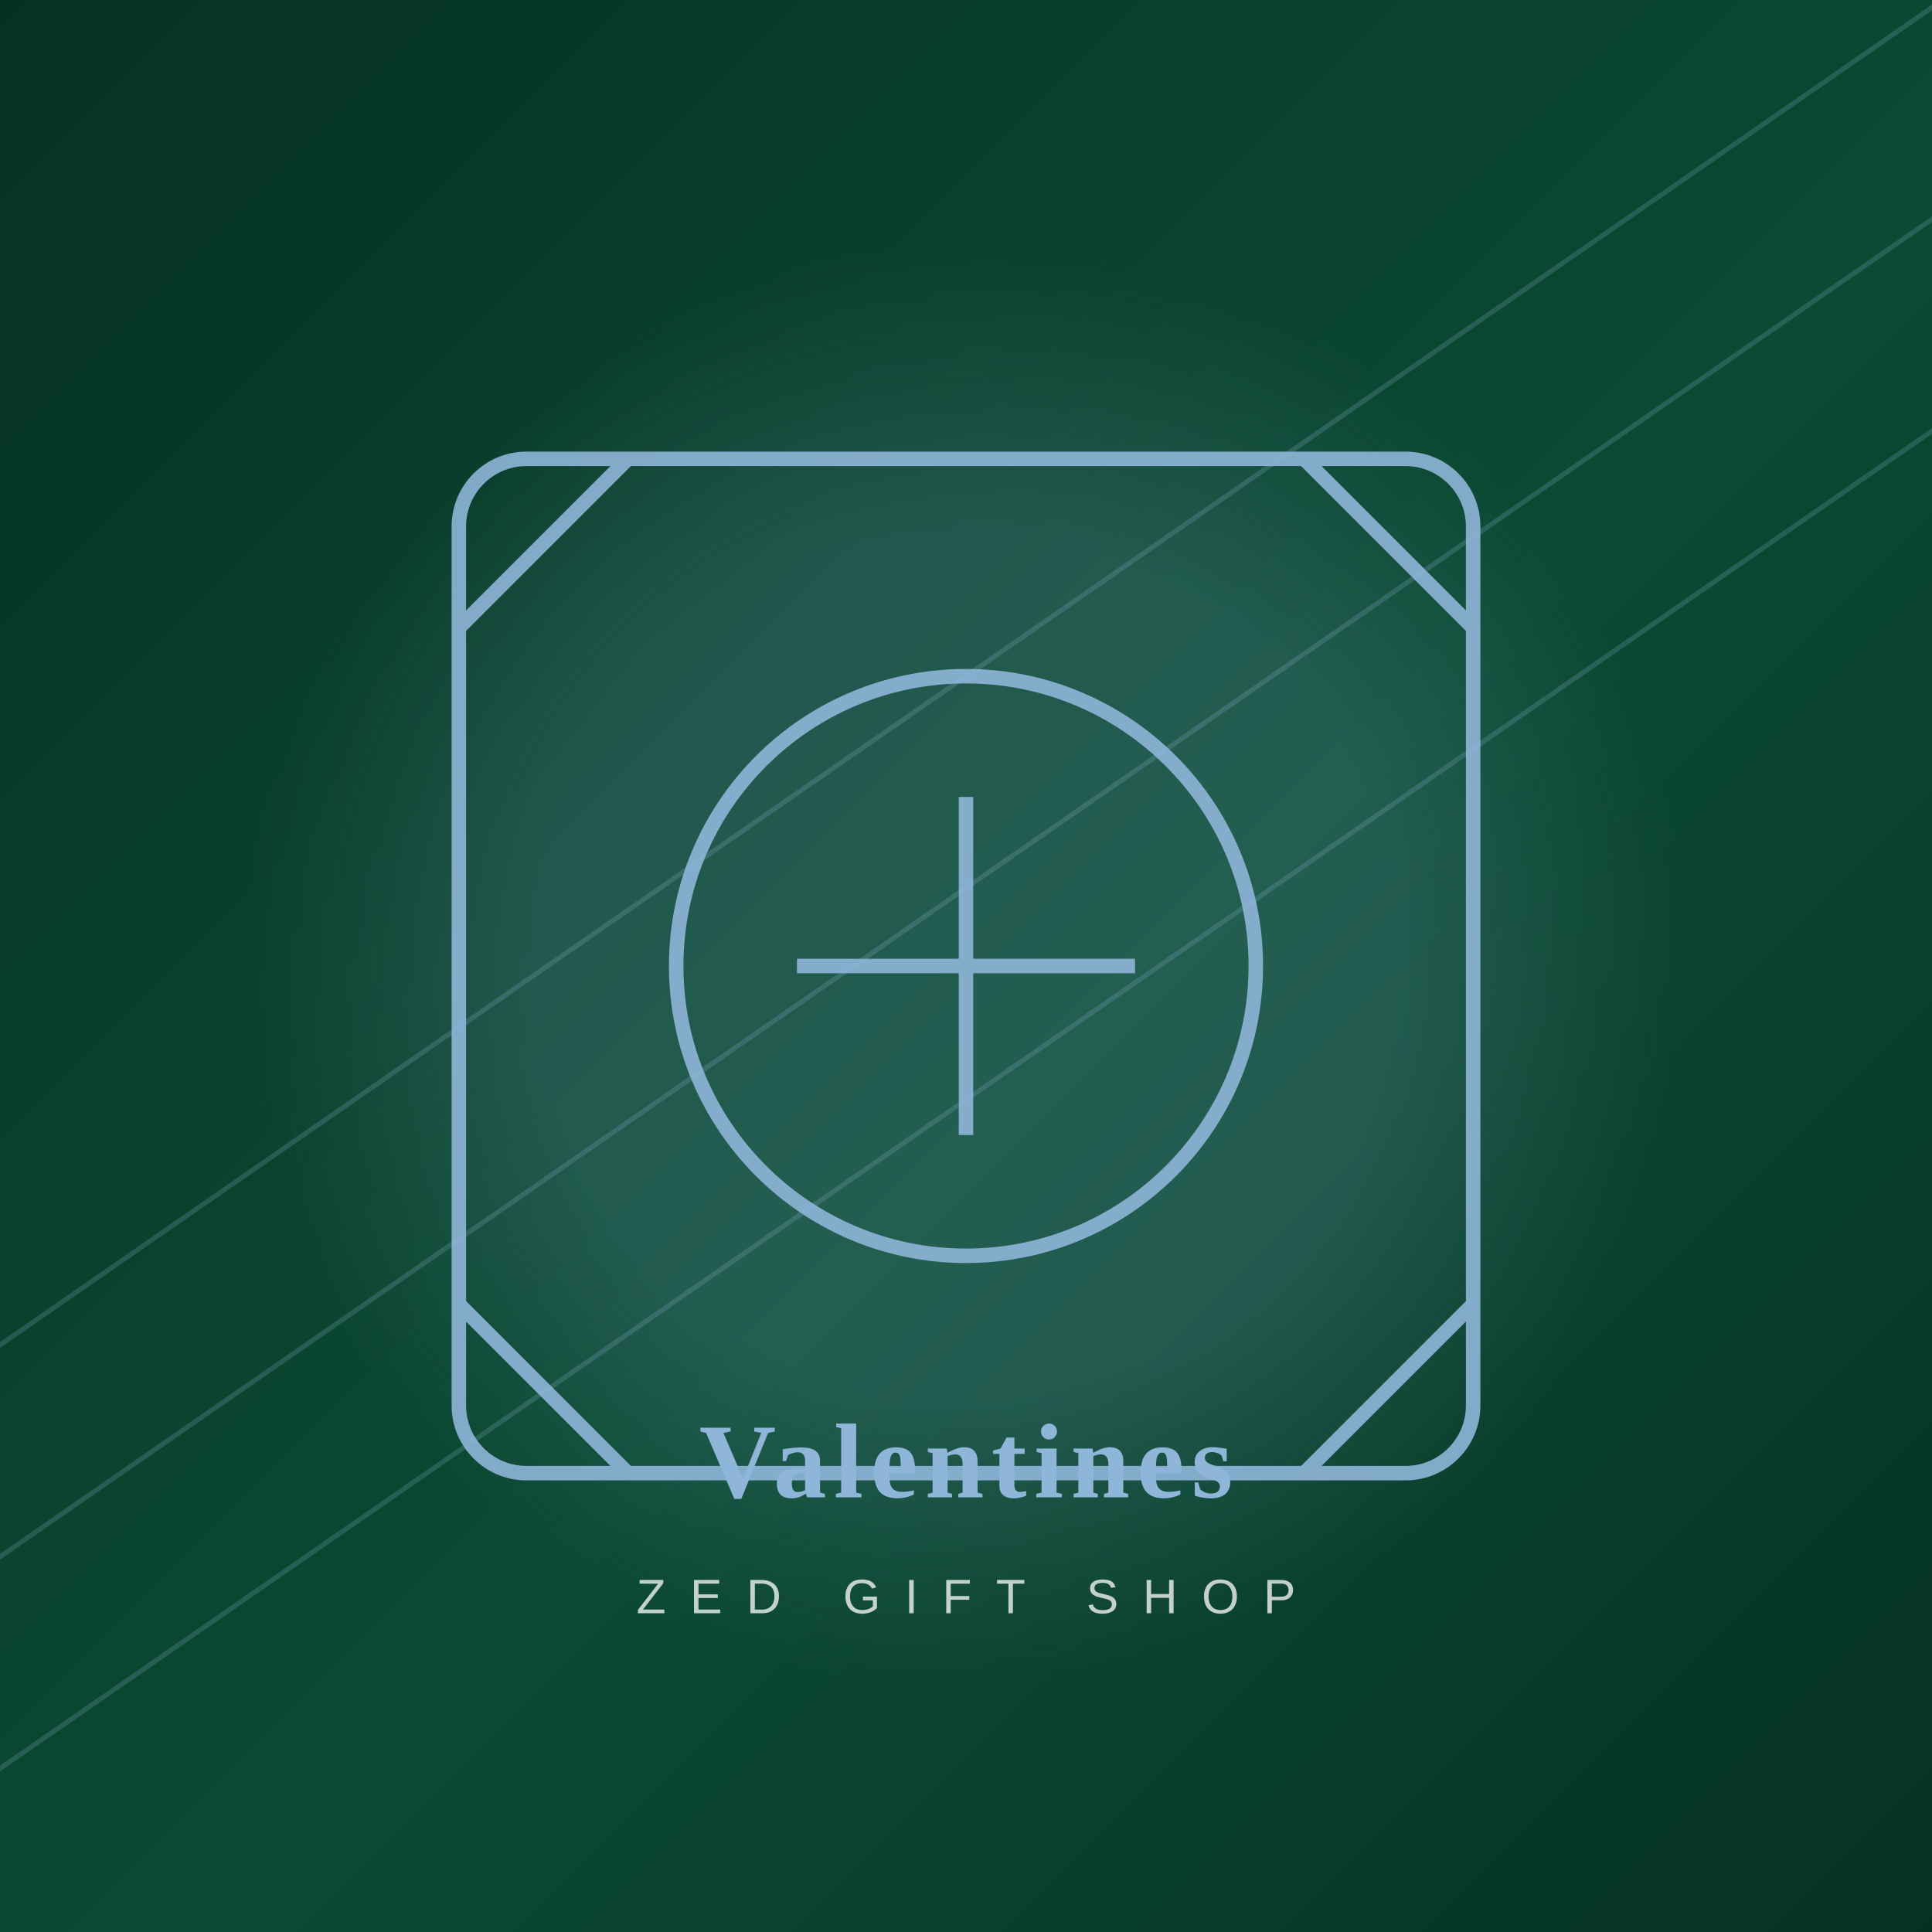
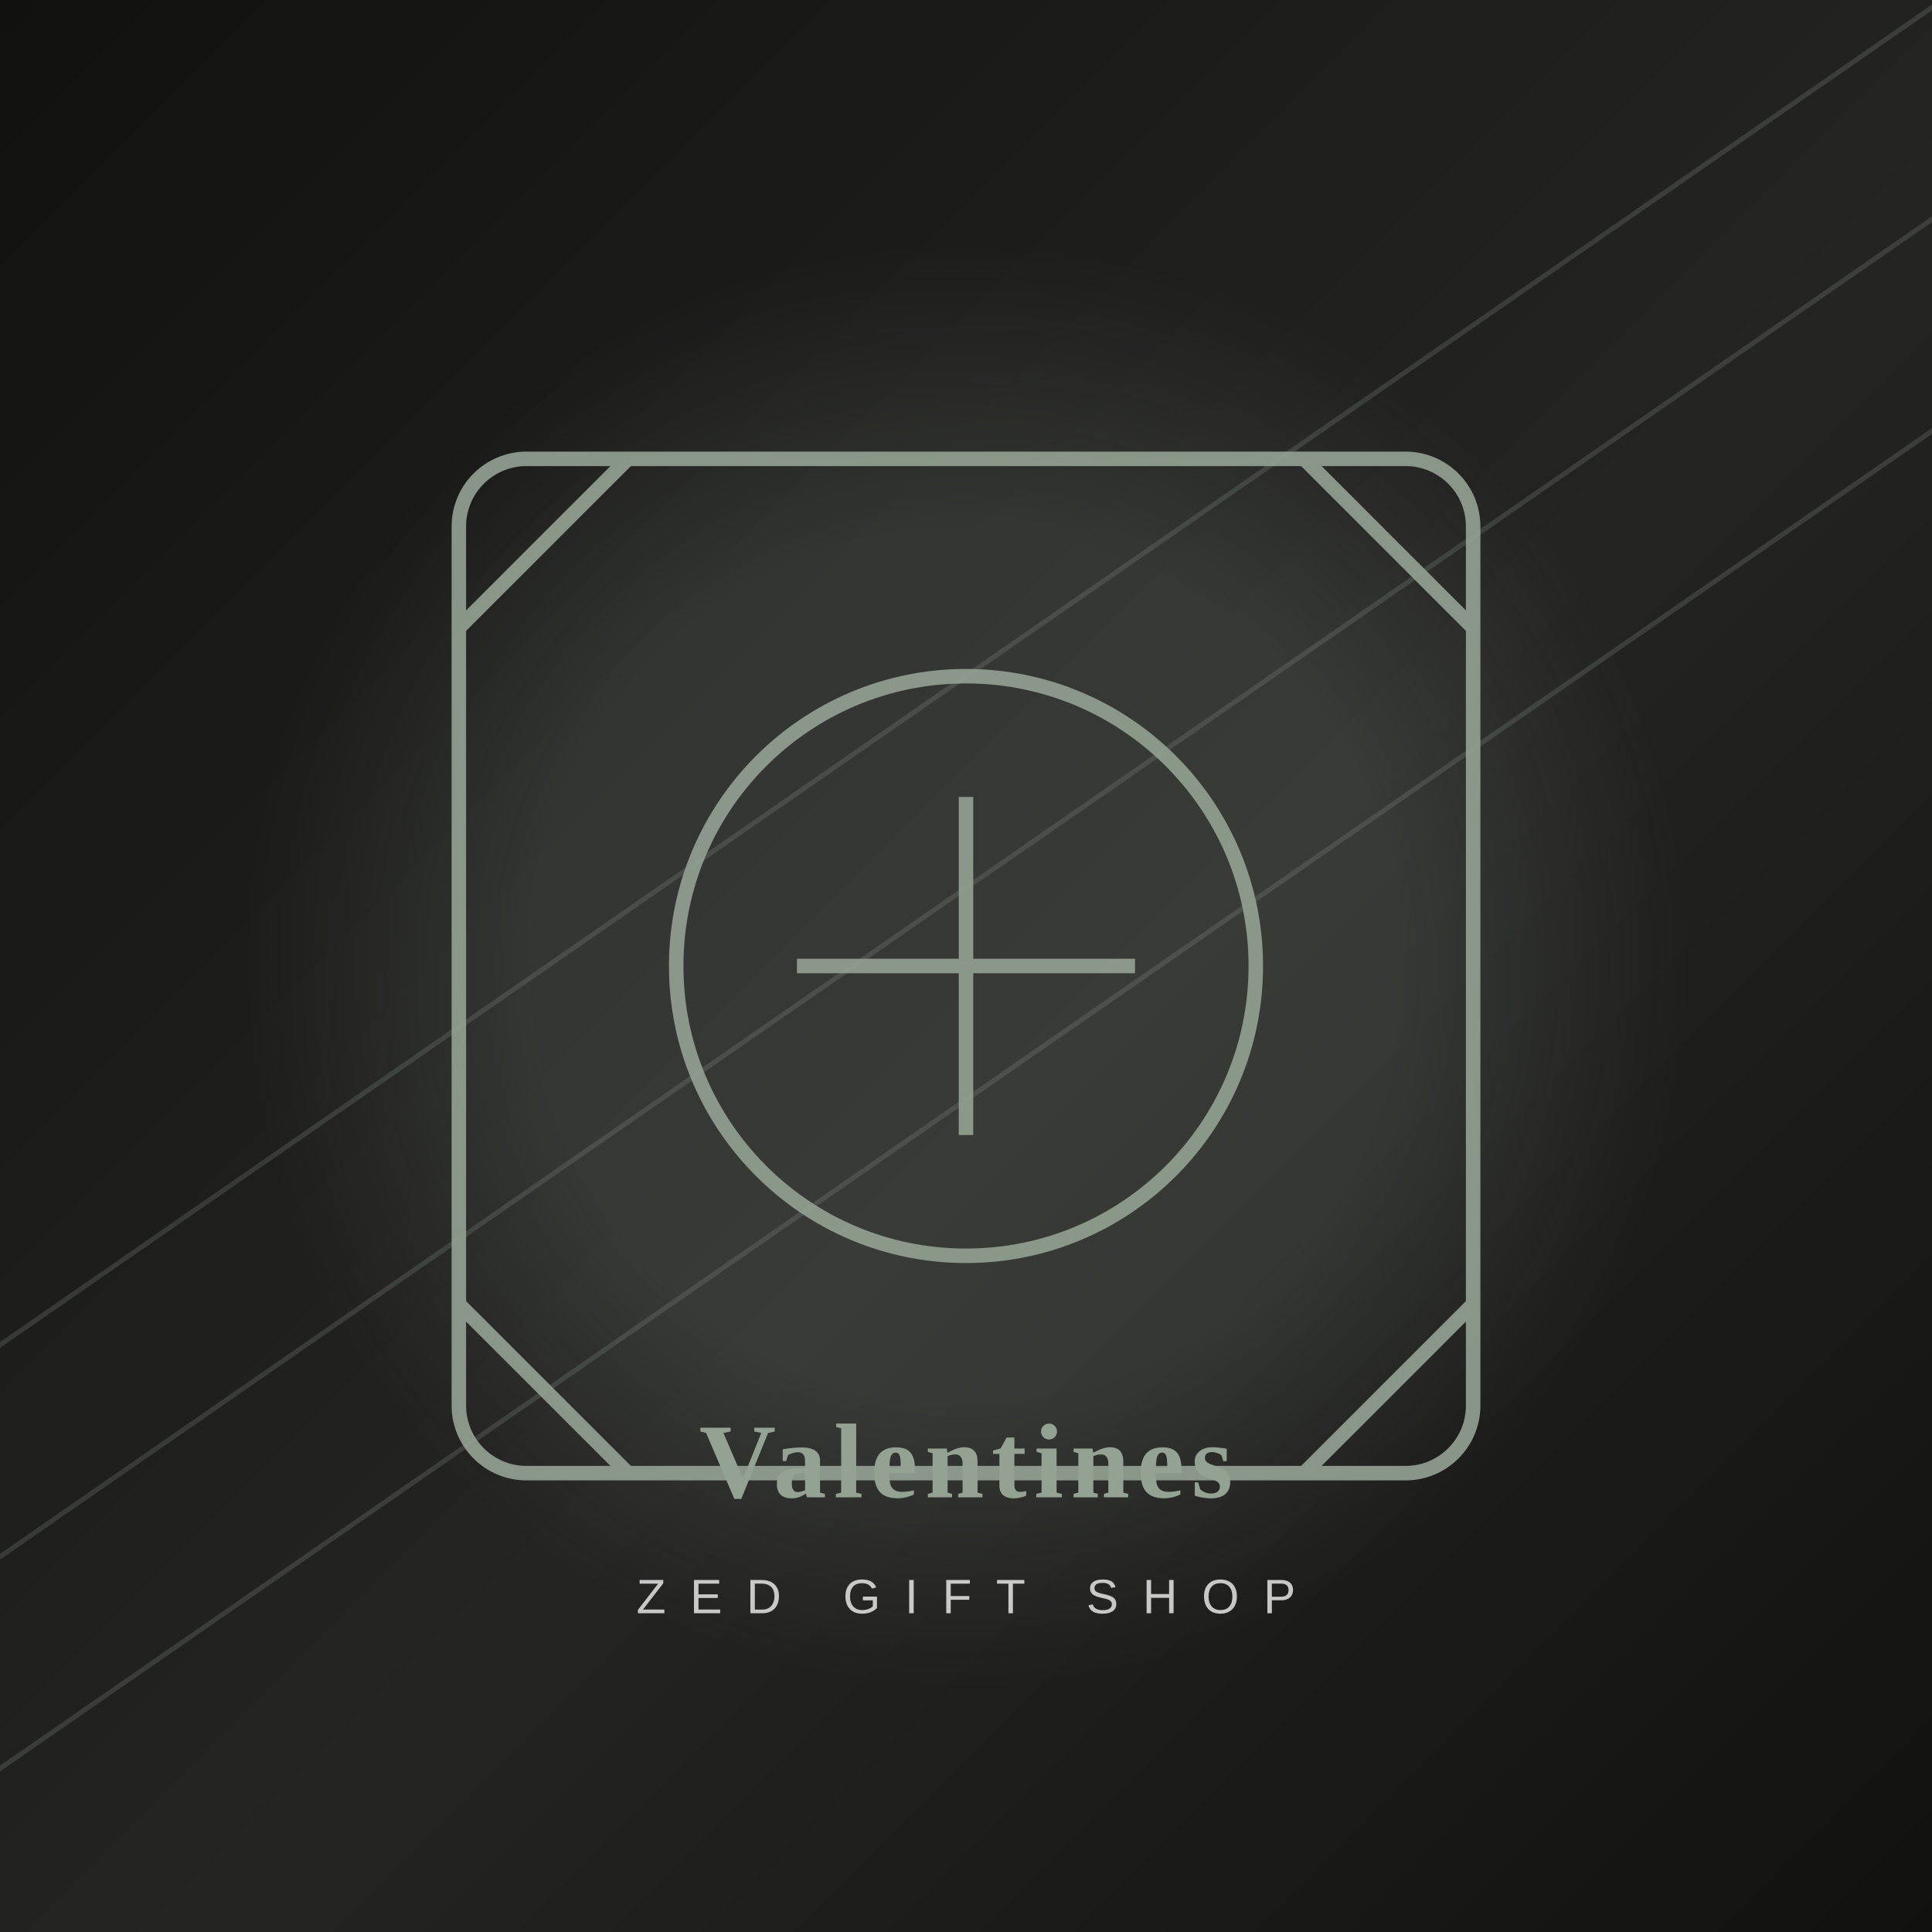
<svg xmlns="http://www.w3.org/2000/svg" width="800" height="800" viewBox="0 0 800 800">
  <defs>
    <linearGradient id="bg" x1="0" y1="0" x2="1" y2="1">
-       <stop offset="0" stop-color="#063121" />
-       <stop offset="0.55" stop-color="#0b4a33" />
-       <stop offset="1" stop-color="#063121" />
+       <stop offset="0" stop-color="#111110" />
+       <stop offset="0.55" stop-color="#242422" />
+       <stop offset="1" stop-color="#111110" />
    </linearGradient>
    <radialGradient id="glow" cx="0.5" cy="0.5" r="0.5">
-       <stop offset="0.6" stop-color="#8FB6D9" stop-opacity="0.18" />
-       <stop offset="1" stop-color="#8FB6D9" stop-opacity="0" />
+       <stop offset="0.6" stop-color="#94a294" stop-opacity="0.18" />
+       <stop offset="1" stop-color="#94a294" stop-opacity="0" />
    </radialGradient>
  </defs>
  <rect width="800" height="800" fill="url(#bg)" />
  <circle cx="400" cy="400" r="300" fill="url(#glow)" />
-   <g stroke="#8FB6D9" stroke-opacity="0.22" stroke-width="2">
+   <g stroke="#94a294" stroke-opacity="0.22" stroke-width="2">
    <path d="M-120 640 L920 -80" />
    <path d="M-80 700 L960 -20" />
    <path d="M-40 760 L1000 40" />
  </g>
-   <g fill="none" stroke="#8FB6D9" stroke-width="6" opacity="0.9">
+   <g fill="none" stroke="#94a294" stroke-width="6" opacity="0.9">
    <rect x="190" y="190" width="420" height="420" rx="28" />
    <path d="M260 190 L190 260 M540 190 L610 260 M260 610 L190 540 M540 610 L610 540" />
    <circle cx="400" cy="400" r="120" />
    <path d="M400 330 L400 470 M330 400 L470 400" />
  </g>
-   <text x="400" y="620" text-anchor="middle" font-family="Georgia, 'Times New Roman', serif" font-size="44" font-weight="bold" letter-spacing="3" fill="#8FB6D9">Valentines</text>
+   <text x="400" y="620" text-anchor="middle" font-family="Georgia, 'Times New Roman', serif" font-size="44" font-weight="bold" letter-spacing="3" fill="#94a294">Valentines</text>
  <text x="400" y="668" text-anchor="middle" font-family="Arial, sans-serif" font-size="20" letter-spacing="10" fill="#ffffff" fill-opacity="0.75">ZED GIFT SHOP</text>
</svg>
